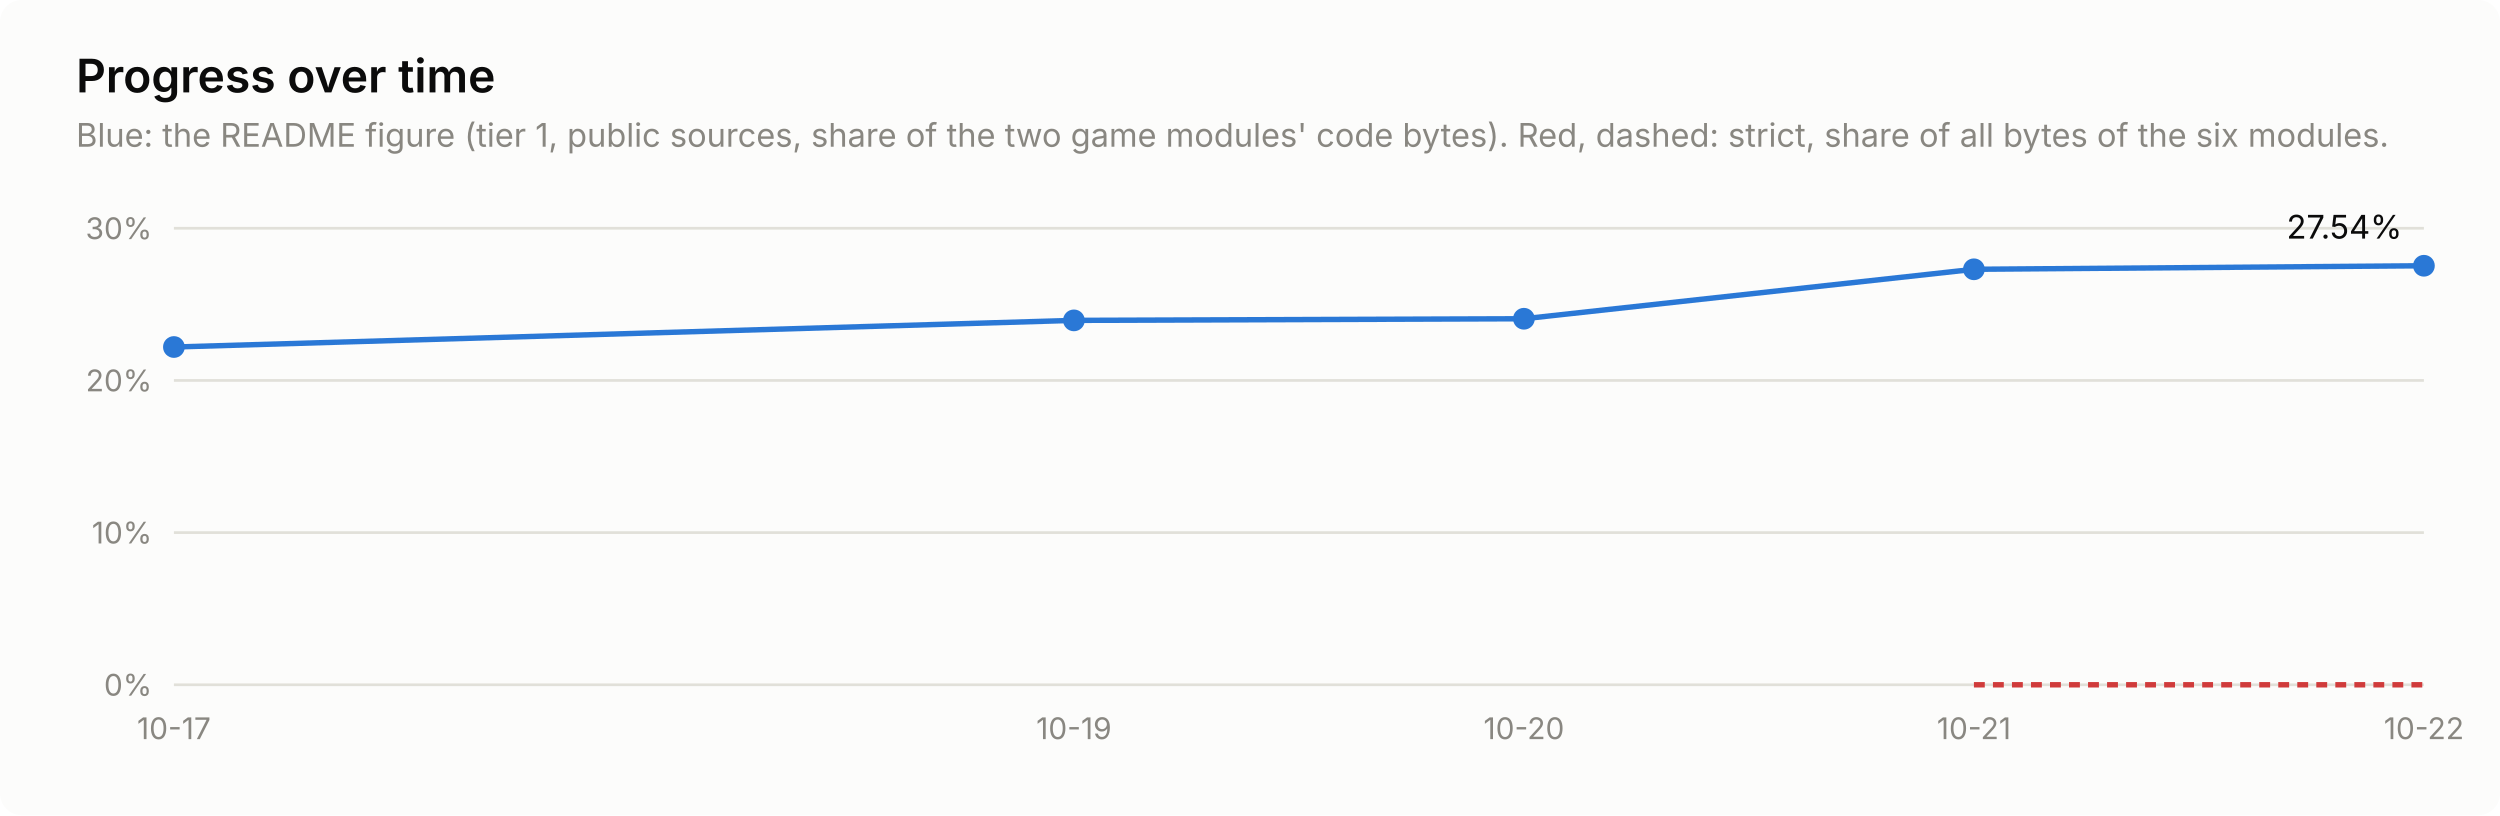
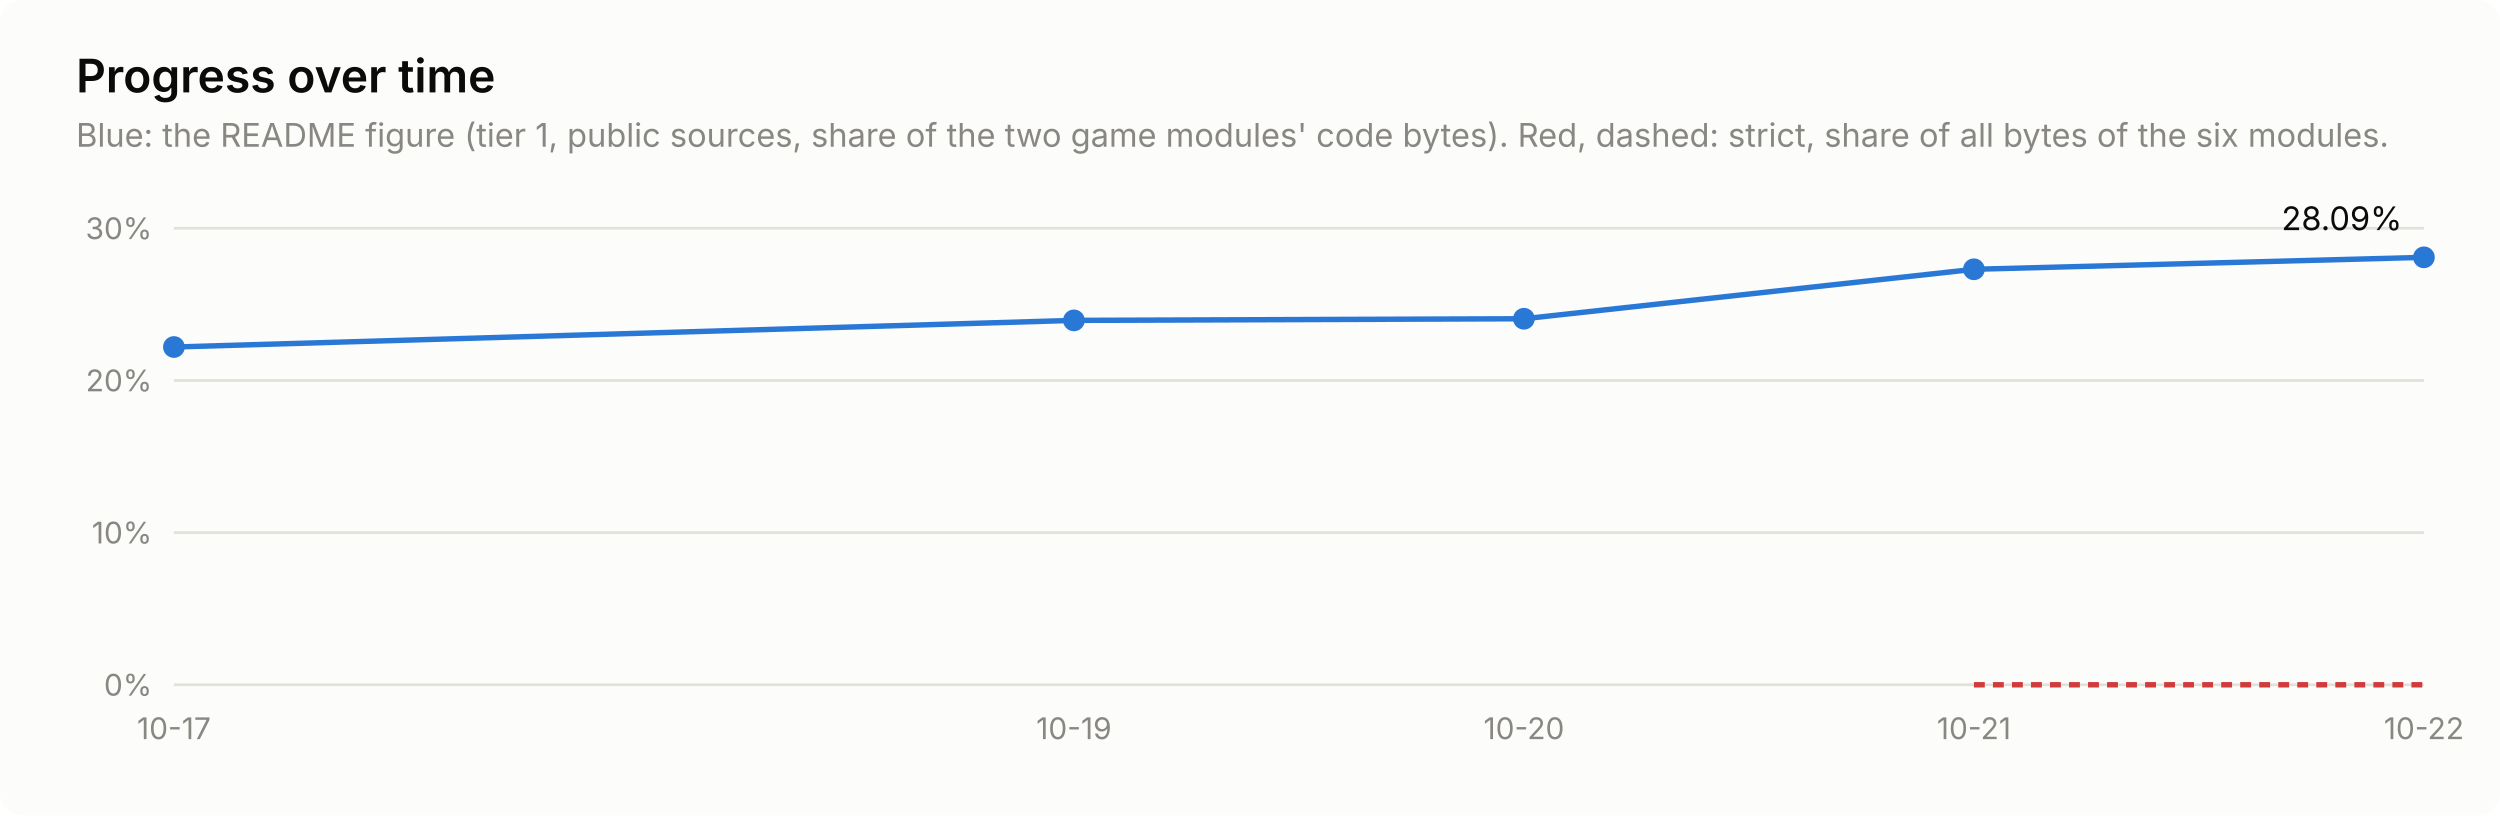
<svg xmlns="http://www.w3.org/2000/svg" viewBox="0 0 920 300" width="920" height="300" role="img" aria-label="History of the published tier-1 figure and the strict figure">
  <style>
.bg{fill:#fcfcfb}.t1{fill:#0b0b0b}.t2{fill:#52514e}.t3{fill:#898781}.grid{stroke:#e1e0d9}.track{fill:#e1e0d9}
.ln{fill:none;stroke:#2a78d6;stroke-width:2}.ln2{fill:none;stroke:#d03b3b;stroke-width:2;stroke-dasharray:4 3}.dot{fill:#2a78d6}
text{font-family:system-ui,-apple-system,"Segoe UI",sans-serif}.num{font-variant-numeric:tabular-nums}
.hatch-line{stroke:#898781;stroke-width:1.5}
.s-matched{fill:#2a78d6}.s-lane{fill:#eb6834}.s-near{fill:#1baf7a}.s-parked{fill:#eda100}.s-blocked{fill:#d03b3b}.s-todo{fill:#c3c2b7}.s-data{fill:#6250d6}.s-kept{fill:#c3c2b7}
@media (prefers-color-scheme:dark){
.bg{fill:#1a1a19}.t1{fill:#f0efec}.t2{fill:#c3c2b7}.t3{fill:#898781}.grid{stroke:#2c2c2a}.track{fill:#2c2c2a}
.ln{stroke:#3987e5}.dot{fill:#3987e5}.hatch-line{stroke:#898781}
.s-matched{fill:#3987e5}.s-lane{fill:#d95926}.s-near{fill:#199e70}.s-parked{fill:#c98500}.s-blocked{fill:#d03b3b}.s-todo{fill:#4a4a46}.s-data{fill:#9085e9}.s-kept{fill:#4a4a46}}</style>
  <defs>
    <pattern id="hatch" patternUnits="userSpaceOnUse" width="6" height="6" patternTransform="rotate(45)">
      <rect class="s-kept" width="6" height="6" />
      <line class="hatch-line" x1="0" y1="0" x2="0" y2="6" />
    </pattern>
  </defs>
  <rect class="bg" width="920" height="300" rx="8" />
  <text class="t1" x="28" y="34" font-size="17" font-weight="600">Progress over time</text>
  <text class="t3" x="28" y="54" font-size="12">Blue: the README figure (tier 1, public sources, share of the two game modules' code bytes). Red, dashed: strict, share of all bytes of the six modules.</text>
  <line class="grid" x1="64" x2="892" y1="252.0" y2="252.0" stroke-width="1" />
  <text class="t3 num" x="56" y="256.0" font-size="11" text-anchor="end">0%</text>
  <line class="grid" x1="64" x2="892" y1="196.0" y2="196.0" stroke-width="1" />
  <text class="t3 num" x="56" y="200.0" font-size="11" text-anchor="end">10%</text>
  <line class="grid" x1="64" x2="892" y1="140.0" y2="140.0" stroke-width="1" />
  <text class="t3 num" x="56" y="144.0" font-size="11" text-anchor="end">20%</text>
  <line class="grid" x1="64" x2="892" y1="84.0" y2="84.0" stroke-width="1" />
  <text class="t3 num" x="56" y="88.0" font-size="11" text-anchor="end">30%</text>
  <text class="t3 num" x="64.0" y="272" font-size="11" text-anchor="middle">10-17</text>
  <text class="t3 num" x="395.2" y="272" font-size="11" text-anchor="middle">10-19</text>
  <text class="t3 num" x="560.8" y="272" font-size="11" text-anchor="middle">10-20</text>
  <text class="t3 num" x="726.4" y="272" font-size="11" text-anchor="middle">10-21</text>
  <text class="t3 num" x="892.0" y="272" font-size="11" text-anchor="middle">10-22</text>
-   <path class="ln" d="M64.0,127.7 L395.2,117.9 L560.8,117.3 L726.4,99.1 L892.0,97.8" />
+   <path class="ln" d="M64.0,127.7 L395.2,117.9 L560.8,117.3 L726.4,99.1 L892.0,94.7" />
  <path class="ln2" d="M726.4,252.0 L892.0,252.0" />
  <circle class="dot" cx="64.0" cy="127.7" r="4" />
  <circle class="dot" cx="395.2" cy="117.9" r="4" />
  <circle class="dot" cx="560.8" cy="117.3" r="4" />
  <circle class="dot" cx="726.4" cy="99.1" r="4" />
-   <circle class="dot" cx="892.0" cy="97.8" r="4" />
-   <text class="t1 num" x="884.0" y="87.8" font-size="12" text-anchor="end">27.54%</text>
+   <circle class="dot" cx="892.0" cy="94.7" r="4" />
+   <text class="t1 num" x="884.0" y="84.7" font-size="12" text-anchor="end">28.09%</text>
</svg>
